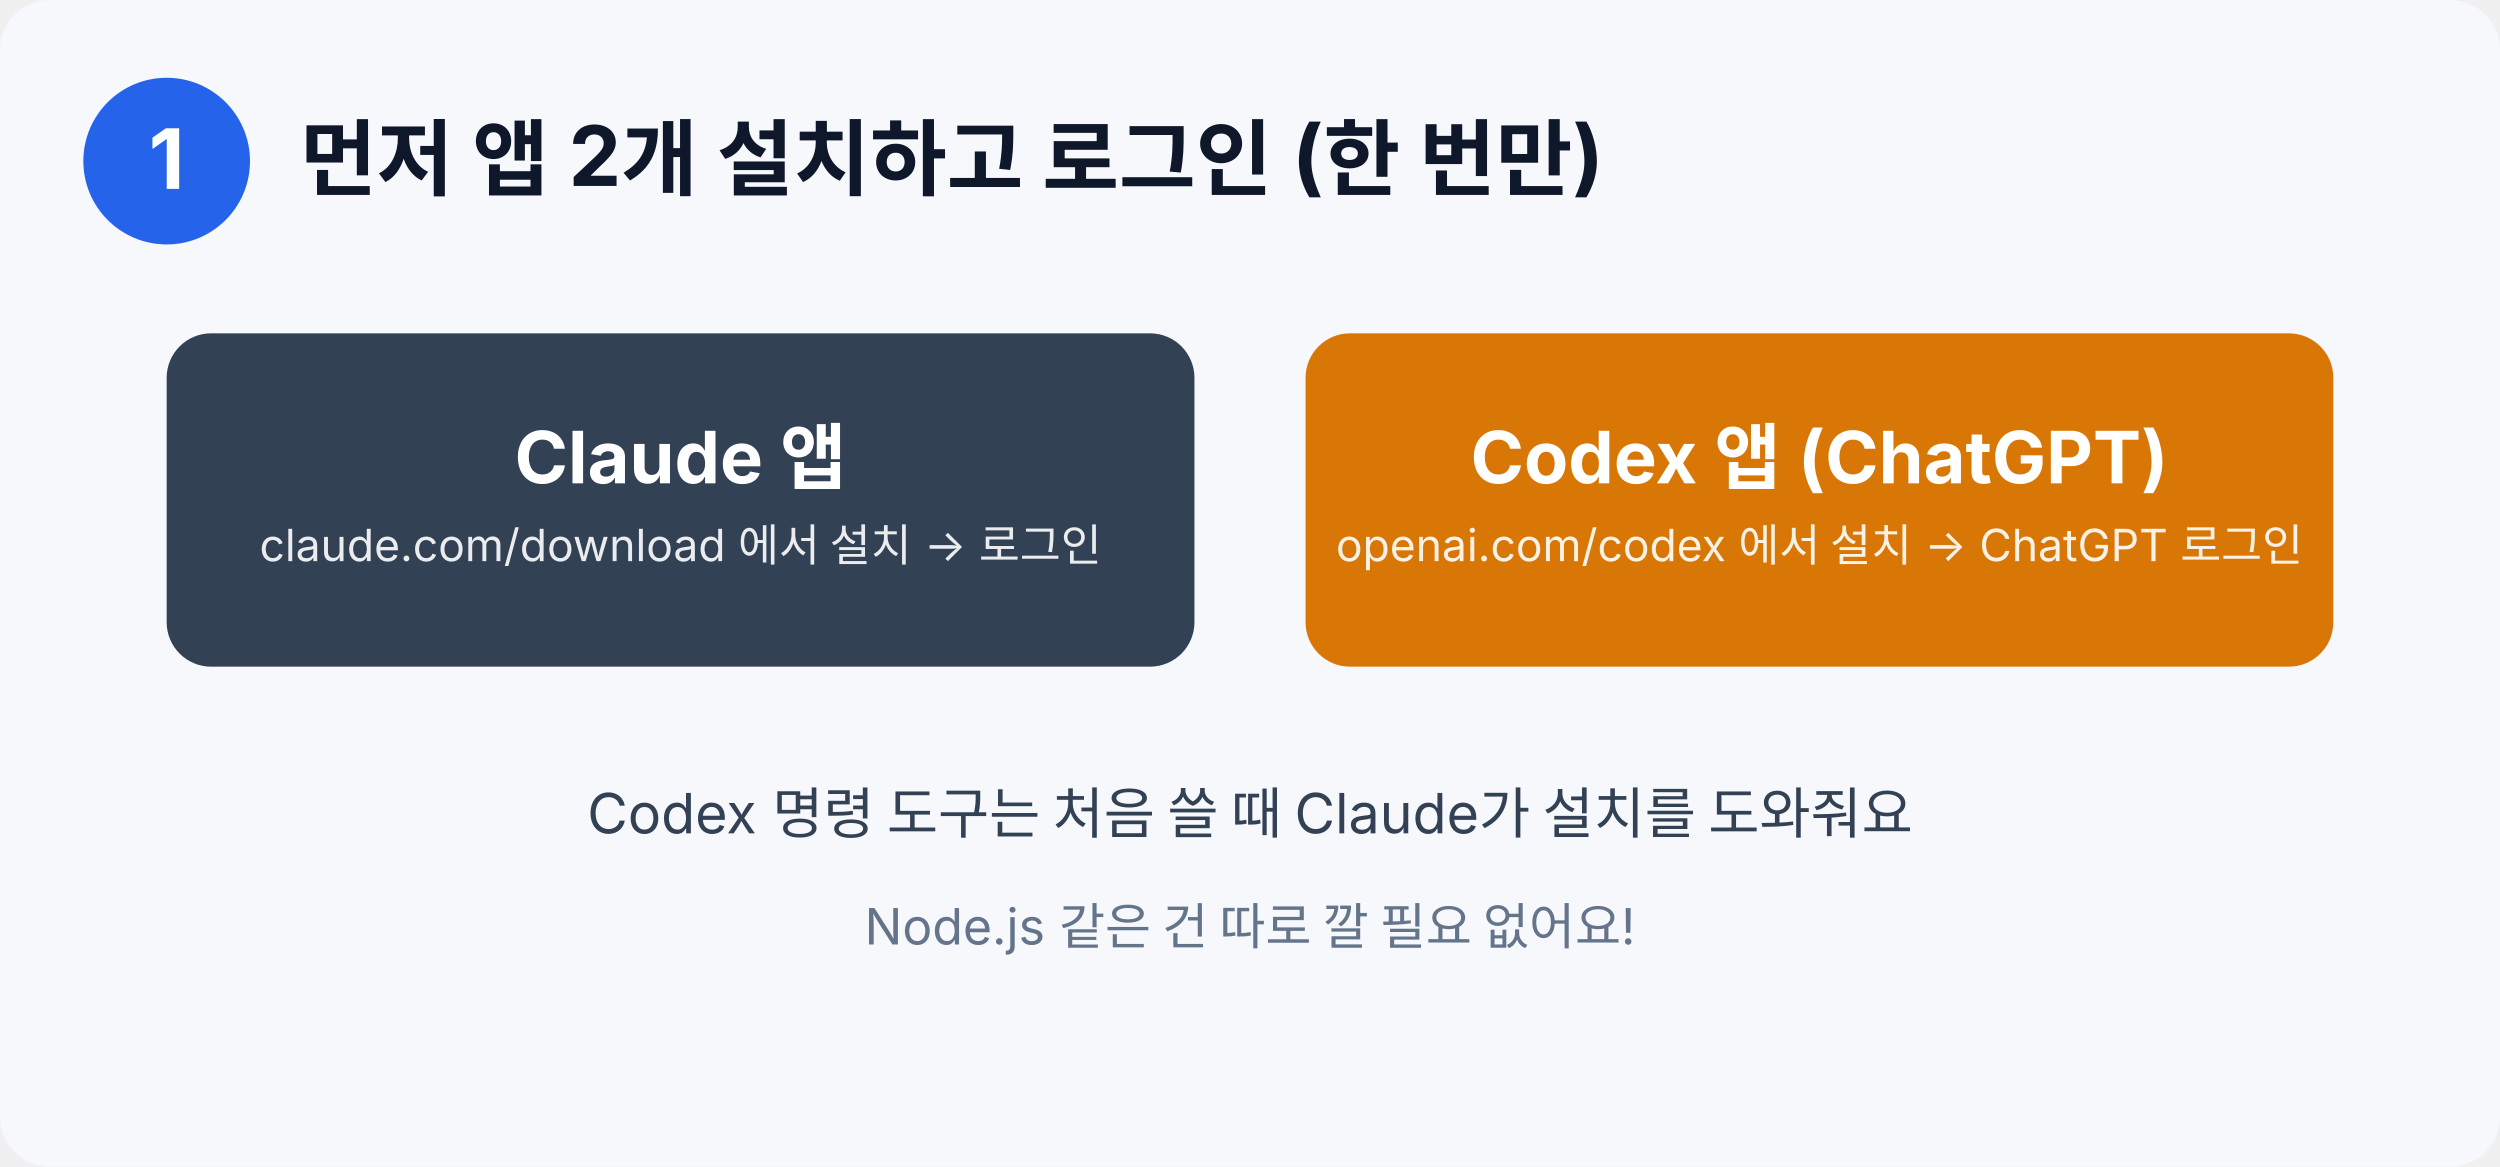
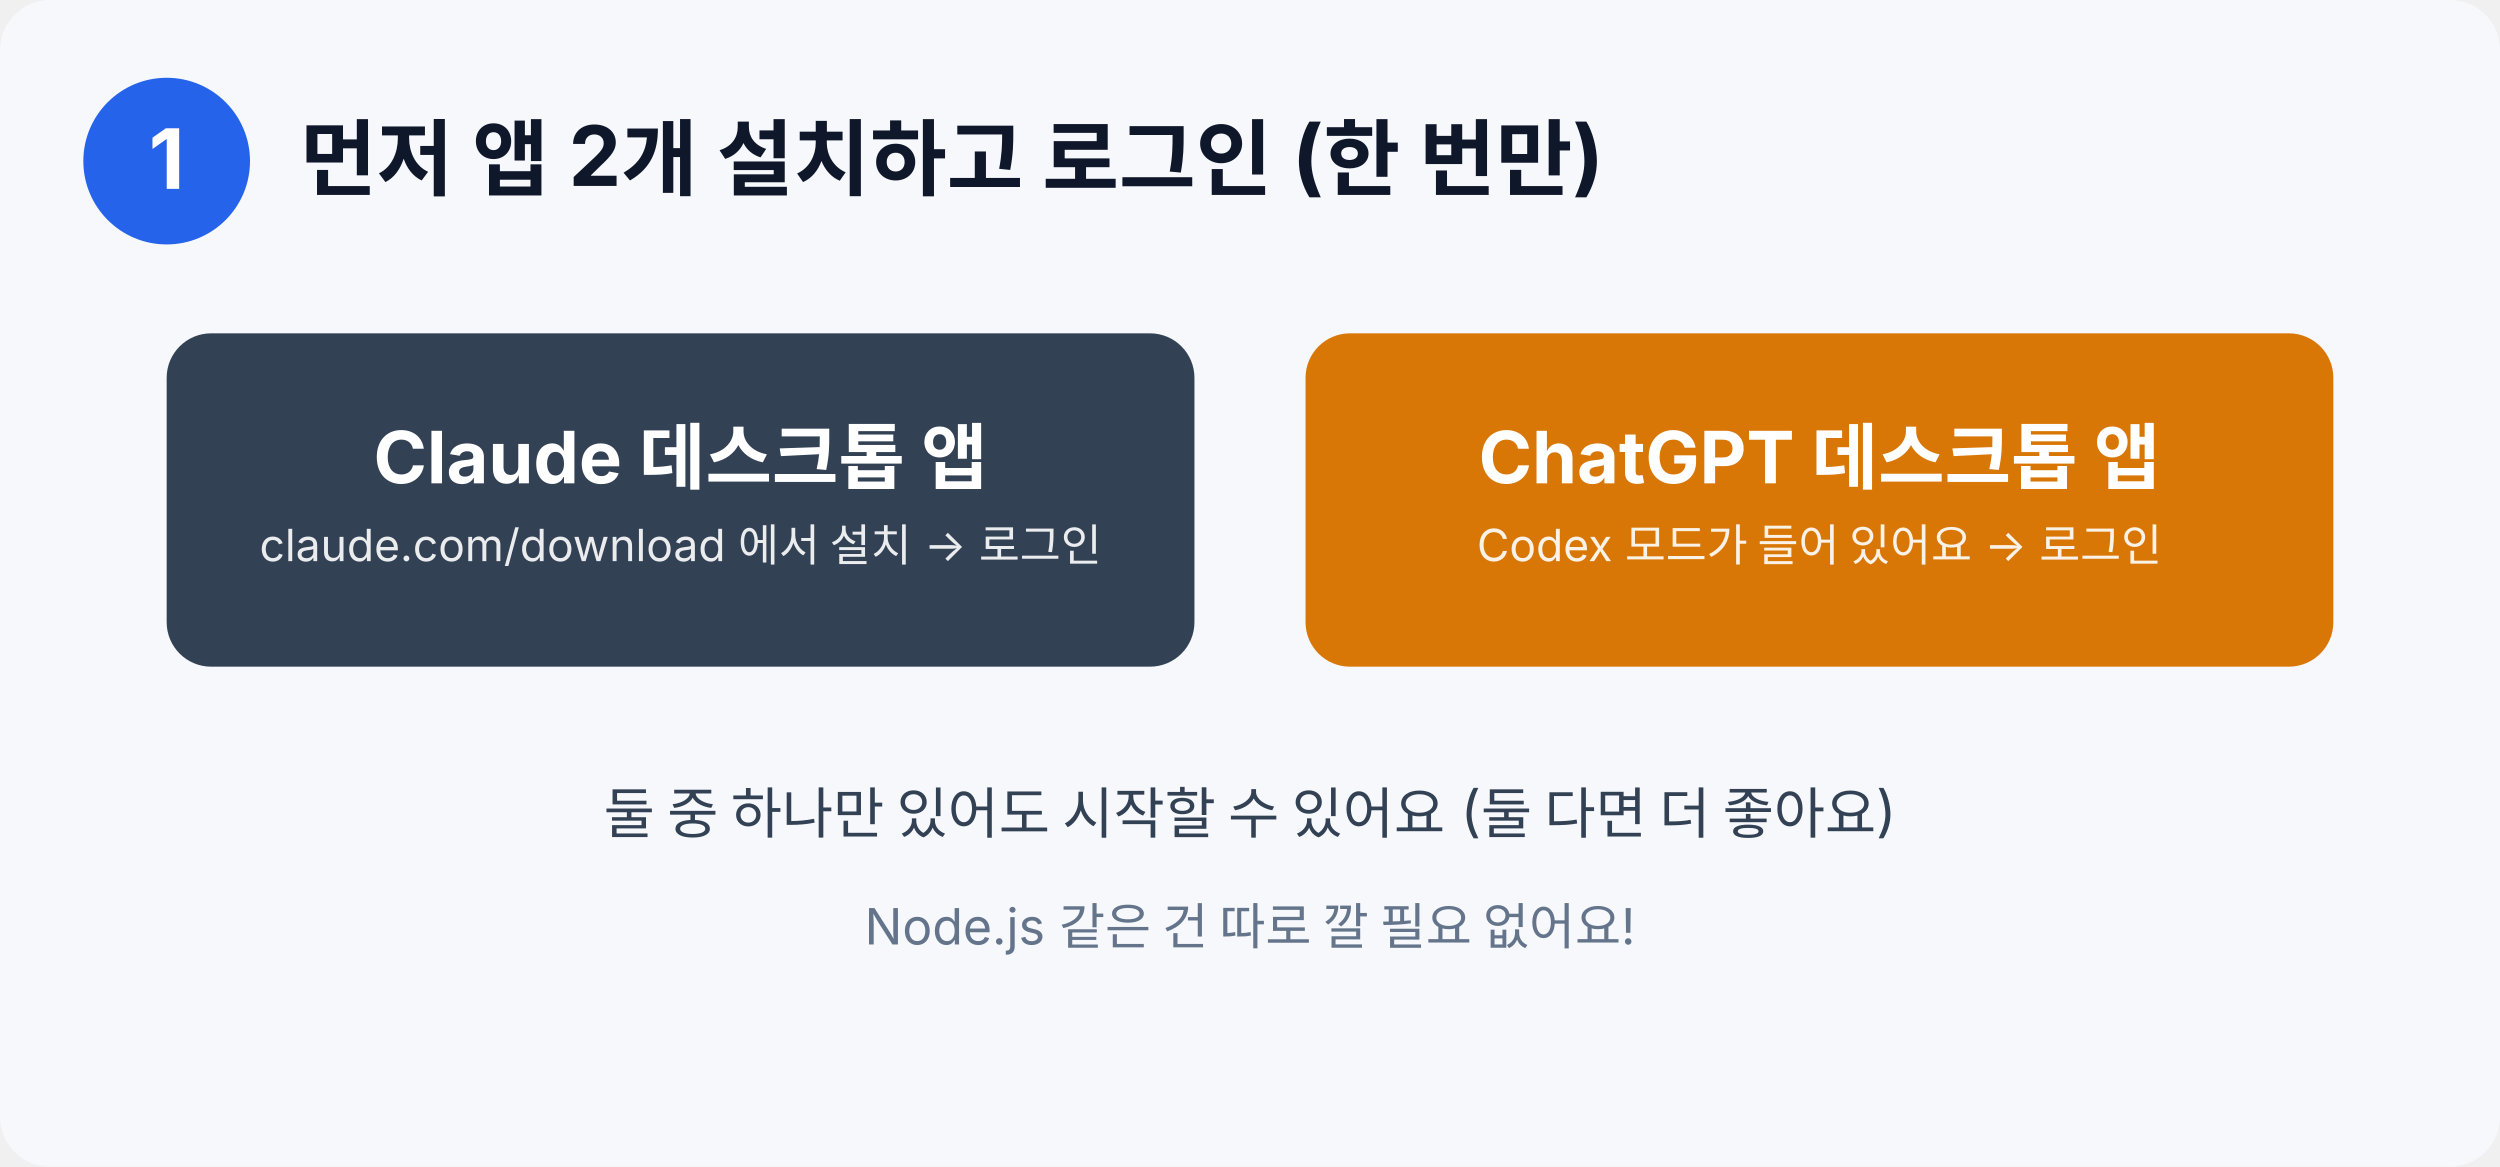
<svg xmlns="http://www.w3.org/2000/svg" viewBox="0 0 900 420" width="900" height="420">
  <rect width="900" height="420" rx="18" fill="#f6f8fb" />
  <defs>
    <marker id="a" markerWidth="10" markerHeight="10" refX="8" refY="5" orient="auto">
      <path d="M0,0 L10,5 L0,10 z" fill="#64748b" />
    </marker>
  </defs>
  <circle cx="60" cy="58" r="30" fill="#2563eb" />
  <text x="60" y="68" text-anchor="middle" font-family="-apple-system,'Segoe UI','Apple SD Gothic Neo','Malgun Gothic',sans-serif" font-size="30" font-weight="700" fill="#fff">1</text>
  <text x="108" y="68" font-family="-apple-system,'Segoe UI','Apple SD Gothic Neo','Malgun Gothic',sans-serif" font-size="30" font-weight="700" fill="#0f172a">먼저 앱 2개 설치하고 로그인 (한 번만)</text>
  <rect x="60" y="120" width="370" height="120" rx="16" fill="#334155" />
-   <text x="245.0" y="174.0" text-anchor="middle" font-family="-apple-system,'Segoe UI','Apple SD Gothic Neo','Malgun Gothic',sans-serif" font-size="26" font-weight="700" fill="#fff">Claude 앱</text>
+   <text x="245.0" y="174.0" text-anchor="middle" font-family="-apple-system,'Segoe UI','Apple SD Gothic Neo','Malgun Gothic',sans-serif" font-size="26" font-weight="700" fill="#fff">Claude 데스크톱 앱</text>
  <text x="245.0" y="202.0" text-anchor="middle" font-family="-apple-system,'Segoe UI','Apple SD Gothic Neo','Malgun Gothic',sans-serif" font-size="16" fill="#fff" opacity=".9">claude.com/download 에서 설치 → 로그인</text>
  <rect x="470" y="120" width="370" height="120" rx="16" fill="#d97706" />
-   <text x="655.0" y="174.0" text-anchor="middle" font-family="-apple-system,'Segoe UI','Apple SD Gothic Neo','Malgun Gothic',sans-serif" font-size="26" font-weight="700" fill="#fff">Codex 앱 (ChatGPT)</text>
-   <text x="655.0" y="202.0" text-anchor="middle" font-family="-apple-system,'Segoe UI','Apple SD Gothic Neo','Malgun Gothic',sans-serif" font-size="16" fill="#fff" opacity=".9">openai.com/codex 에서 설치 → ChatGPT 로그인</text>
-   <text x="450" y="300" text-anchor="middle" font-family="-apple-system,'Segoe UI','Apple SD Gothic Neo','Malgun Gothic',sans-serif" font-size="20" fill="#334155">Codex 명령 도구는 처음 쓸 때 Claude가 설치를 도와줘요</text>
+   <text x="655.0" y="174.0" text-anchor="middle" font-family="-apple-system,'Segoe UI','Apple SD Gothic Neo','Malgun Gothic',sans-serif" font-size="26" font-weight="700" fill="#fff">ChatGPT 데스크톱 앱</text>
+   <text x="655.0" y="202.0" text-anchor="middle" font-family="-apple-system,'Segoe UI','Apple SD Gothic Neo','Malgun Gothic',sans-serif" font-size="16" fill="#fff" opacity=".9">Codex 모드가 들어 있어요 → 로그인</text>
+   <text x="450" y="300" text-anchor="middle" font-family="-apple-system,'Segoe UI','Apple SD Gothic Neo','Malgun Gothic',sans-serif" font-size="20" fill="#334155">둘 중 하나만 있어도 시작할 수 있어요 (둘 다면 더 좋아요)</text>
  <text x="450" y="340" text-anchor="middle" font-family="-apple-system,'Segoe UI','Apple SD Gothic Neo','Malgun Gothic',sans-serif" font-size="18" fill="#64748b">Node.js 같은 건 따로 깔 필요 없어요!</text>
</svg>
